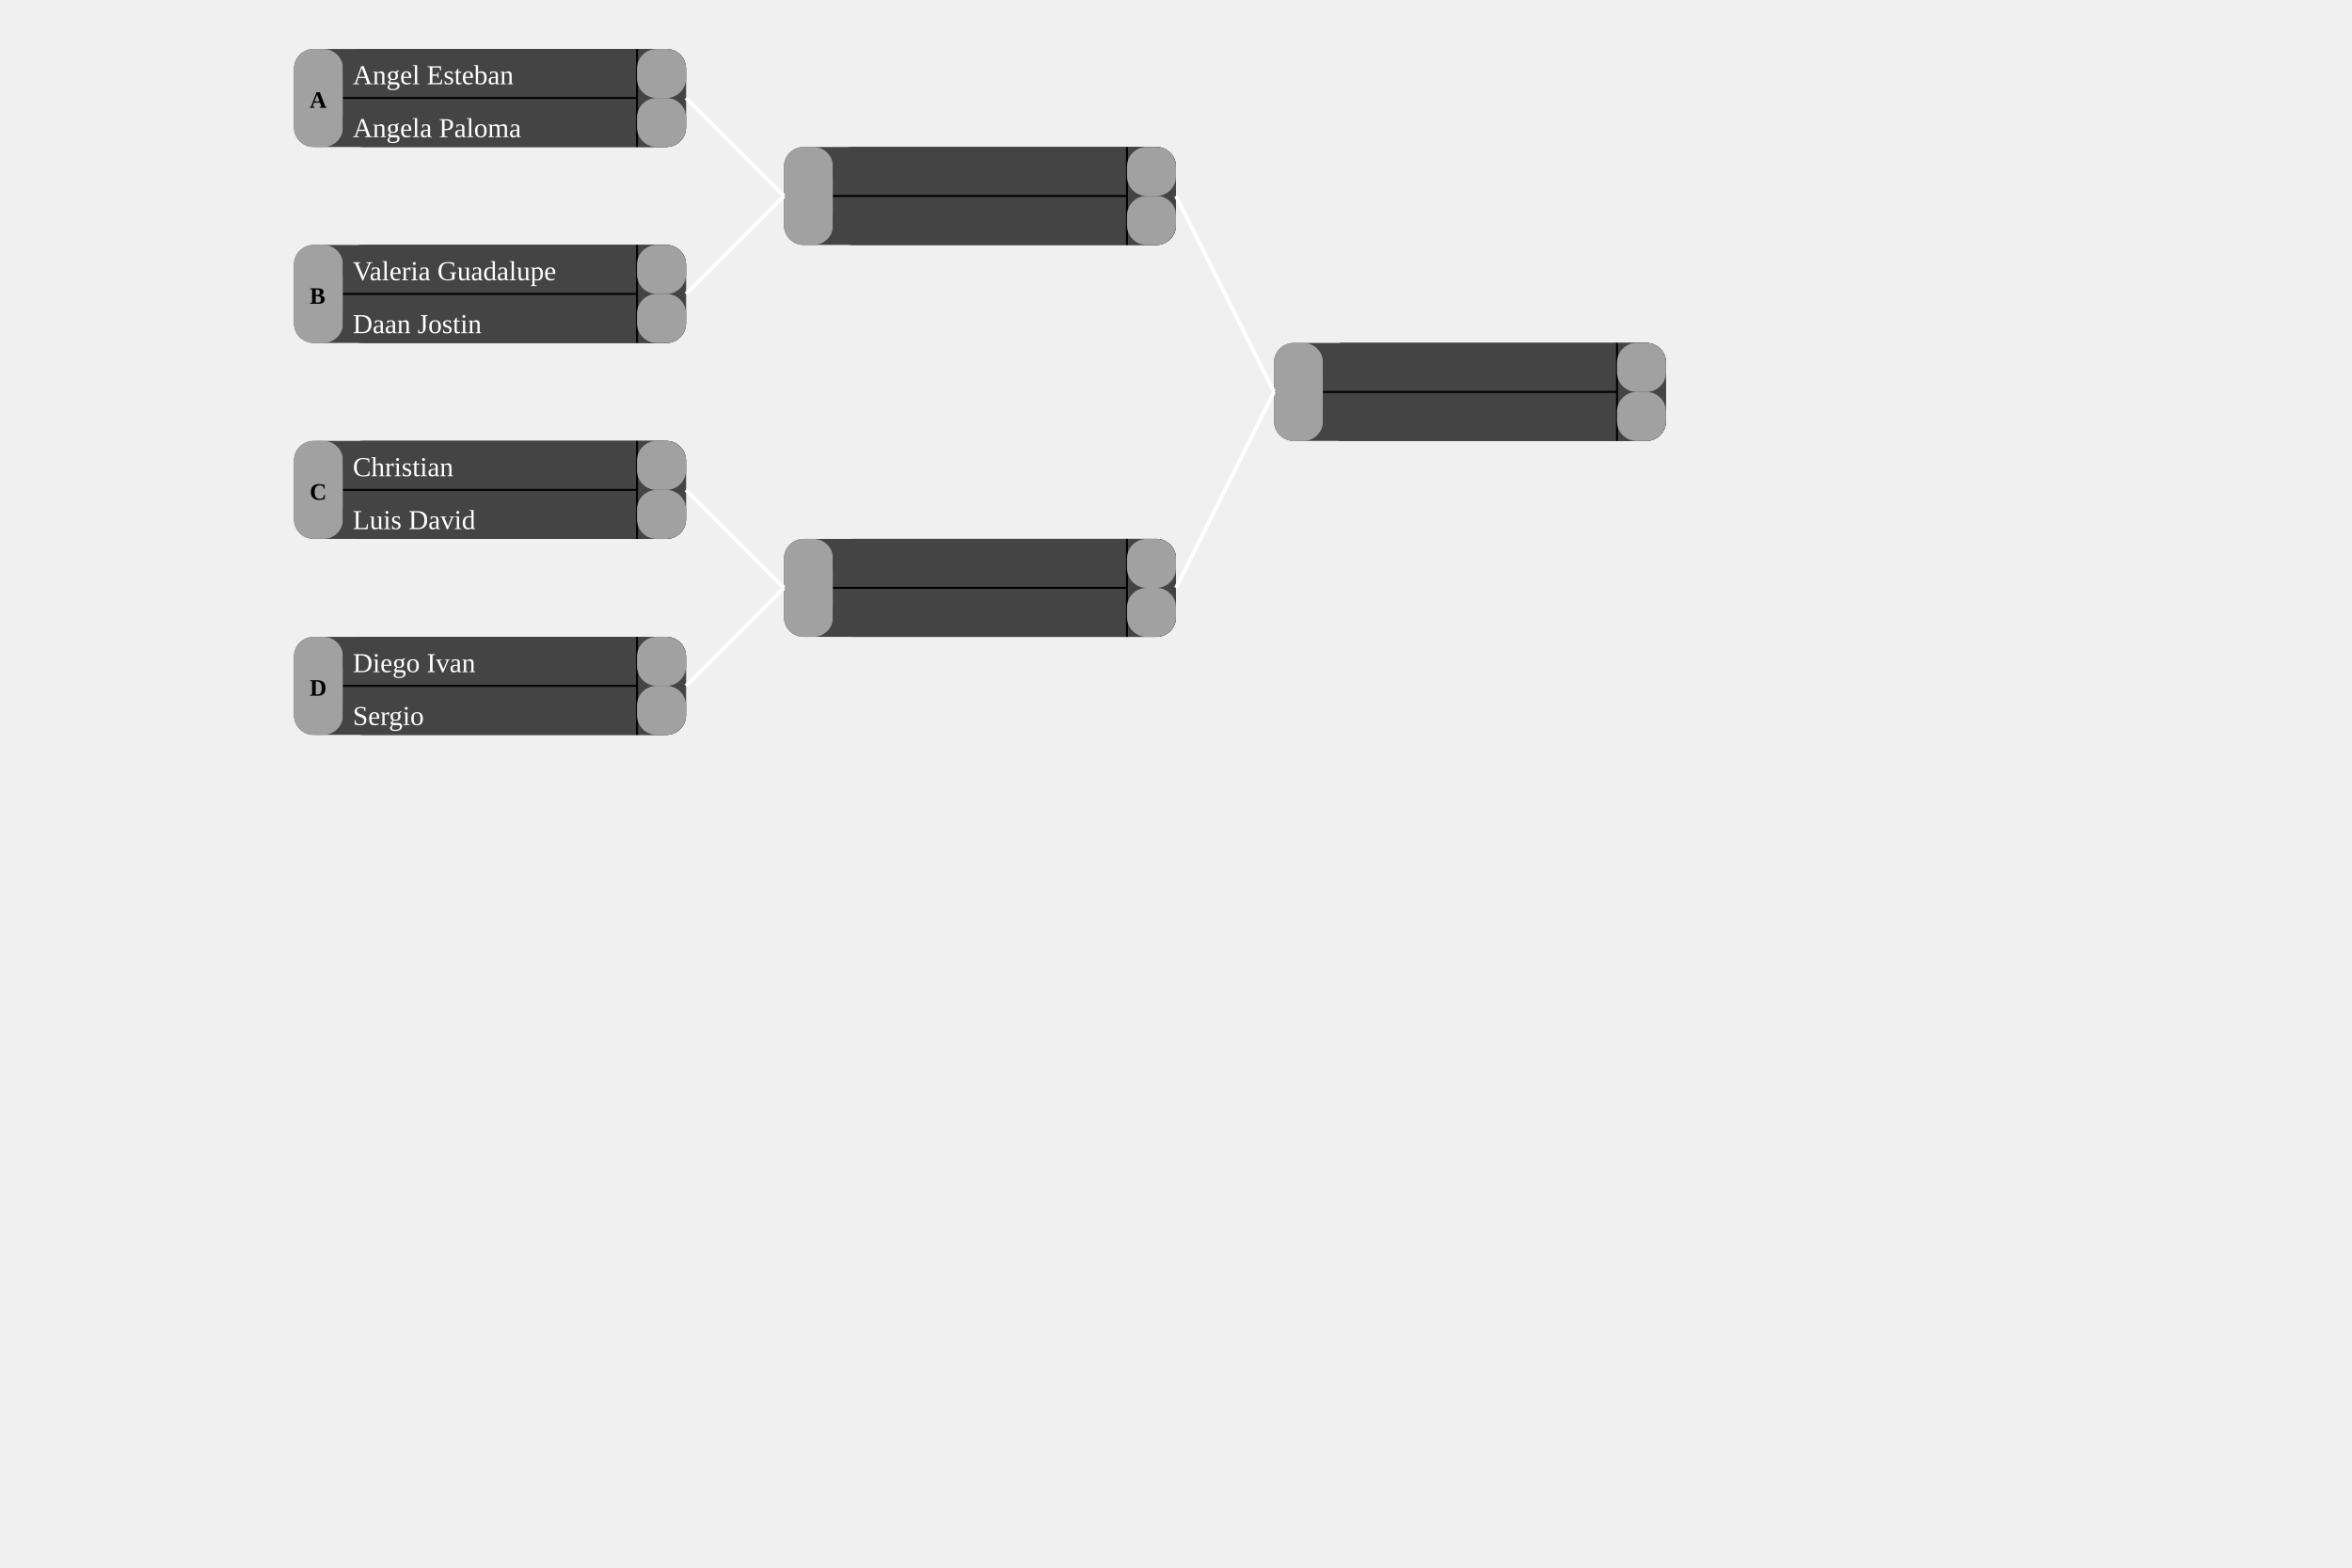
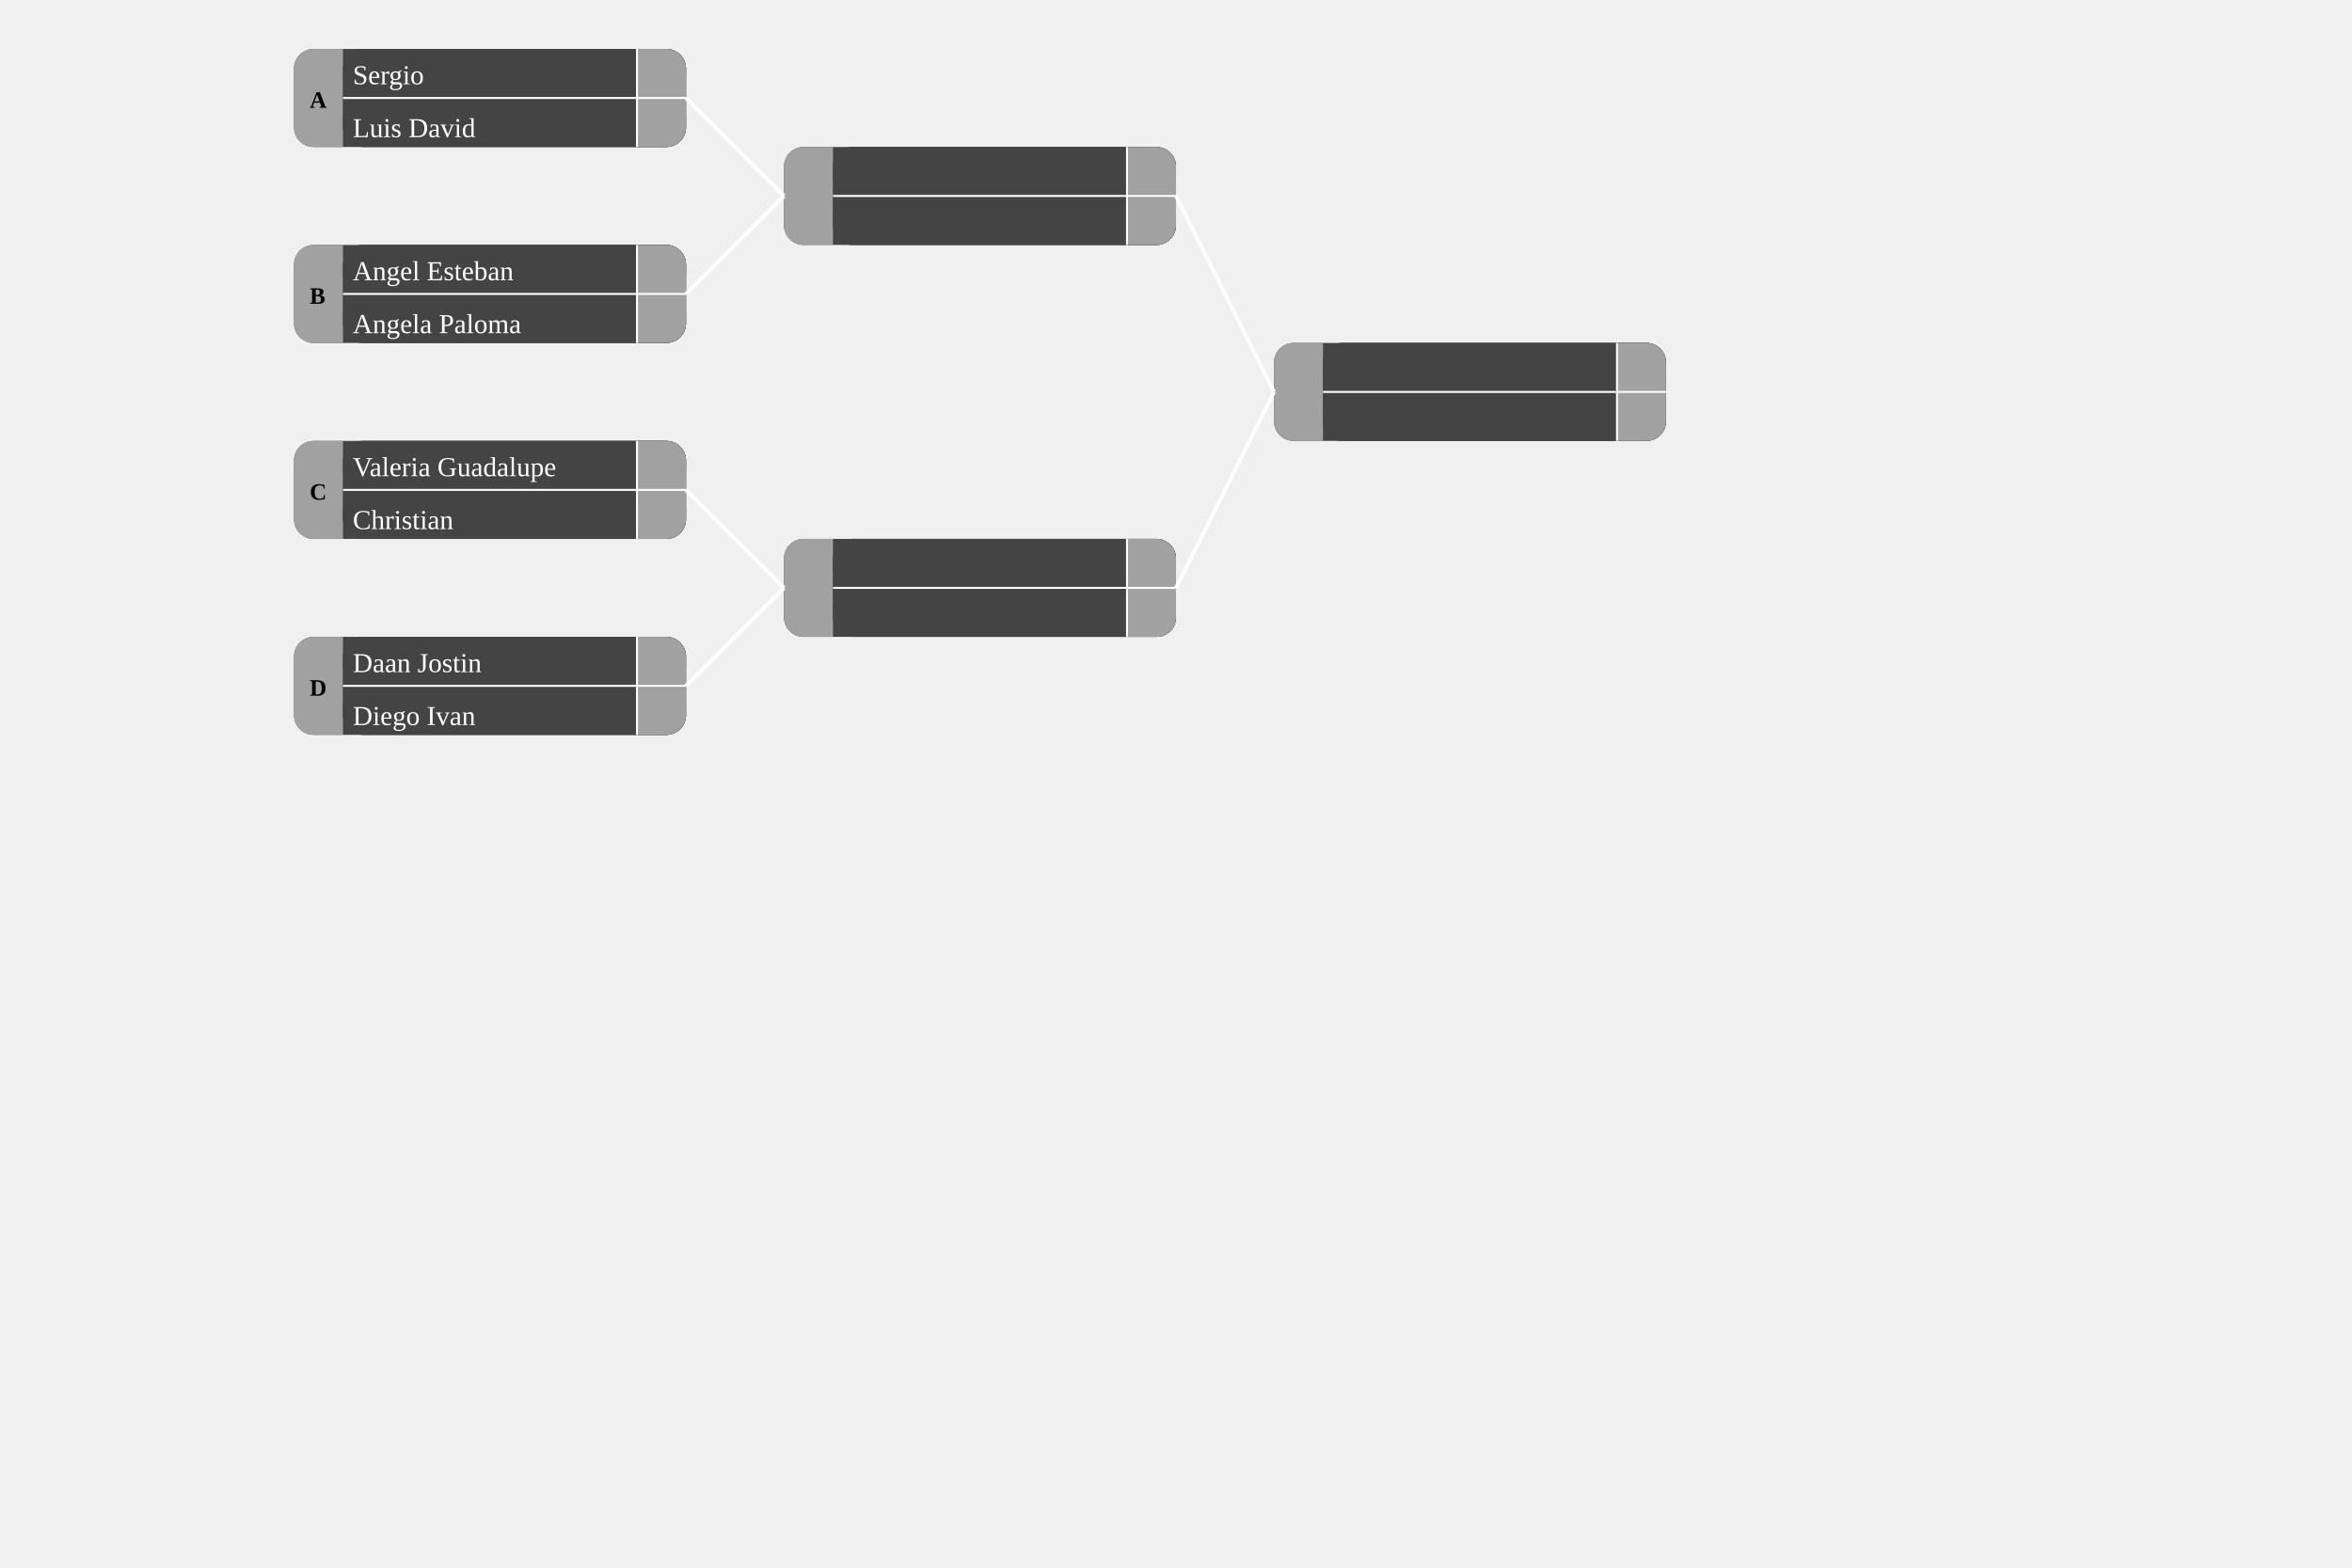
<svg xmlns="http://www.w3.org/2000/svg" baseProfile="full" height="800" id="svg_enfrentamientos" version="1.1" width="1200">
  <defs />
  <g id="g__enfrentamientos">
    <g id="match__A">
      <rect class="fondo_matchup" fill="#444444" height="50px" rx="10" ry="10" width="200px" x="150.0" y="25.0" />
-       <rect class="matchup__id__container" fill="#a1a1a1" height="50px" rx="10" ry="10" width="25px" x="150.0" y="25.0" />
+       <path class="matchup__id__container" d="M 160.0,25.0 h 15 v 50 h -15 a 10,10 0 0 1 -10,-10 v -30 a 10,10 0 0 1 10,-10 Z" fill="#a1a1a1" />
      <text class="matchup__id" font-weight="700" x="158.0" y="55.0">A</text>
      <rect class="players__container" fill="#444444" height="50px" rx="10" ry="10" width="175px" x="175.0" y="25.0" />
      <g class="matchup__player">
        <rect fill="#444444" height="25px" rx="10" ry="10" width="175px" x="175.0" y="25.0" />
-         <text class="matchup__player1" fill="white" font-size="14px" x="180.0" y="43.0">Angel Esteban</text>
+         <text class="matchup__player1" fill="white" font-size="14px" x="180.0" y="43.0">Sergio</text>
      </g>
      <g class="matchup__player">
        <rect fill="#444444" height="25px" rx="10" ry="10" width="175px" x="175.0" y="50.0" />
-         <text class="matchup__player2" fill="white" font-size="14px" x="180.0" y="70.0">Angela Paloma</text>
+         <text class="matchup__player2" fill="white" font-size="14px" x="180.0" y="70.0">Luis David</text>
      </g>
-       <line class="divisor_line" stroke="black" stroke-width="1" x1="175.0" x2="325.0" y1="50.0" y2="50.0" />
-       <line class="divisor_line_2" stroke="black" stroke-width="1" x1="325.0" x2="325.0" y1="25.0" y2="75.0" />
-       <rect class="match__puntaje__player1" fill="#a1a1a1" height="25px" rx="10" ry="10" width="25px" x="325.0" y="25.0" />
-       <rect class="match__puntaje__player2" fill="#a1a1a1" height="25px" rx="10" ry="10" width="25px" x="325.0" y="50.0" />
+       <path class="match__puntaje__player1" d="M 325.0,25.0 h 15 a 10,10 0 0 1 10,10 v 15 h -25 v -25 Z" fill="#a1a1a1" />
+       <text class="match__puntaje__player1__text" fill="black" font-size="14px" font-weight="700" x="330.0" y="42.0" />
+       <path class="match__puntaje__player2" d="M 325.0,50.0 h 25 v 15 a 10,10 0 0 1 -10,10 h -15 v -25 Z" fill="#a1a1a1" />
+       <text class="match__puntaje__player2__text" fill="black" font-size="14px" font-weight="700" x="330.0" y="67.0" />
+       <line class="divisor_line" stroke="white" stroke-width="1" x1="175.0" x2="350.0" y1="50.0" y2="50.0" />
+       <line class="divisor_line_2" stroke="white" stroke-width="1" x1="325.0" x2="325.0" y1="25.0" y2="75.0" />
    </g>
    <g id="match__B">
      <rect class="fondo_matchup" fill="#444444" height="50px" rx="10" ry="10" width="200px" x="150.0" y="125.0" />
-       <rect class="matchup__id__container" fill="#a1a1a1" height="50px" rx="10" ry="10" width="25px" x="150.0" y="125.0" />
+       <path class="matchup__id__container" d="M 160.0,125.0 h 15 v 50 h -15 a 10,10 0 0 1 -10,-10 v -30 a 10,10 0 0 1 10,-10 Z" fill="#a1a1a1" />
      <text class="matchup__id" font-weight="700" x="158.0" y="155.0">B</text>
      <rect class="players__container" fill="#444444" height="50px" rx="10" ry="10" width="175px" x="175.0" y="125.0" />
      <g class="matchup__player">
        <rect fill="#444444" height="25px" rx="10" ry="10" width="175px" x="175.0" y="125.0" />
-         <text class="matchup__player1" fill="white" font-size="14px" x="180.0" y="143.0">Valeria Guadalupe</text>
+         <text class="matchup__player1" fill="white" font-size="14px" x="180.0" y="143.0">Angel Esteban</text>
      </g>
      <g class="matchup__player">
        <rect fill="#444444" height="25px" rx="10" ry="10" width="175px" x="175.0" y="150.0" />
-         <text class="matchup__player2" fill="white" font-size="14px" x="180.0" y="170.0">Daan Jostin</text>
+         <text class="matchup__player2" fill="white" font-size="14px" x="180.0" y="170.0">Angela Paloma</text>
      </g>
-       <line class="divisor_line" stroke="black" stroke-width="1" x1="175.0" x2="325.0" y1="150.0" y2="150.0" />
-       <line class="divisor_line_2" stroke="black" stroke-width="1" x1="325.0" x2="325.0" y1="125.0" y2="175.0" />
-       <rect class="match__puntaje__player1" fill="#a1a1a1" height="25px" rx="10" ry="10" width="25px" x="325.0" y="125.0" />
-       <rect class="match__puntaje__player2" fill="#a1a1a1" height="25px" rx="10" ry="10" width="25px" x="325.0" y="150.0" />
+       <path class="match__puntaje__player1" d="M 325.0,125.0 h 15 a 10,10 0 0 1 10,10 v 15 h -25 v -25 Z" fill="#a1a1a1" />
+       <text class="match__puntaje__player1__text" fill="black" font-size="14px" font-weight="700" x="330.0" y="142.0" />
+       <path class="match__puntaje__player2" d="M 325.0,150.0 h 25 v 15 a 10,10 0 0 1 -10,10 h -15 v -25 Z" fill="#a1a1a1" />
+       <text class="match__puntaje__player2__text" fill="black" font-size="14px" font-weight="700" x="330.0" y="167.0" />
+       <line class="divisor_line" stroke="white" stroke-width="1" x1="175.0" x2="350.0" y1="150.0" y2="150.0" />
+       <line class="divisor_line_2" stroke="white" stroke-width="1" x1="325.0" x2="325.0" y1="125.0" y2="175.0" />
    </g>
    <g id="match__C">
      <rect class="fondo_matchup" fill="#444444" height="50px" rx="10" ry="10" width="200px" x="150.0" y="225.0" />
-       <rect class="matchup__id__container" fill="#a1a1a1" height="50px" rx="10" ry="10" width="25px" x="150.0" y="225.0" />
+       <path class="matchup__id__container" d="M 160.0,225.0 h 15 v 50 h -15 a 10,10 0 0 1 -10,-10 v -30 a 10,10 0 0 1 10,-10 Z" fill="#a1a1a1" />
      <text class="matchup__id" font-weight="700" x="158.0" y="255.0">C</text>
      <rect class="players__container" fill="#444444" height="50px" rx="10" ry="10" width="175px" x="175.0" y="225.0" />
      <g class="matchup__player">
        <rect fill="#444444" height="25px" rx="10" ry="10" width="175px" x="175.0" y="225.0" />
-         <text class="matchup__player1" fill="white" font-size="14px" x="180.0" y="243.0">Christian</text>
+         <text class="matchup__player1" fill="white" font-size="14px" x="180.0" y="243.0">Valeria Guadalupe</text>
      </g>
      <g class="matchup__player">
        <rect fill="#444444" height="25px" rx="10" ry="10" width="175px" x="175.0" y="250.0" />
-         <text class="matchup__player2" fill="white" font-size="14px" x="180.0" y="270.0">Luis David</text>
+         <text class="matchup__player2" fill="white" font-size="14px" x="180.0" y="270.0">Christian</text>
      </g>
-       <line class="divisor_line" stroke="black" stroke-width="1" x1="175.0" x2="325.0" y1="250.0" y2="250.0" />
-       <line class="divisor_line_2" stroke="black" stroke-width="1" x1="325.0" x2="325.0" y1="225.0" y2="275.0" />
-       <rect class="match__puntaje__player1" fill="#a1a1a1" height="25px" rx="10" ry="10" width="25px" x="325.0" y="225.0" />
-       <rect class="match__puntaje__player2" fill="#a1a1a1" height="25px" rx="10" ry="10" width="25px" x="325.0" y="250.0" />
+       <path class="match__puntaje__player1" d="M 325.0,225.0 h 15 a 10,10 0 0 1 10,10 v 15 h -25 v -25 Z" fill="#a1a1a1" />
+       <text class="match__puntaje__player1__text" fill="black" font-size="14px" font-weight="700" x="330.0" y="242.0" />
+       <path class="match__puntaje__player2" d="M 325.0,250.0 h 25 v 15 a 10,10 0 0 1 -10,10 h -15 v -25 Z" fill="#a1a1a1" />
+       <text class="match__puntaje__player2__text" fill="black" font-size="14px" font-weight="700" x="330.0" y="267.0" />
+       <line class="divisor_line" stroke="white" stroke-width="1" x1="175.0" x2="350.0" y1="250.0" y2="250.0" />
+       <line class="divisor_line_2" stroke="white" stroke-width="1" x1="325.0" x2="325.0" y1="225.0" y2="275.0" />
    </g>
    <g id="match__D">
      <rect class="fondo_matchup" fill="#444444" height="50px" rx="10" ry="10" width="200px" x="150.0" y="325.0" />
-       <rect class="matchup__id__container" fill="#a1a1a1" height="50px" rx="10" ry="10" width="25px" x="150.0" y="325.0" />
+       <path class="matchup__id__container" d="M 160.0,325.0 h 15 v 50 h -15 a 10,10 0 0 1 -10,-10 v -30 a 10,10 0 0 1 10,-10 Z" fill="#a1a1a1" />
      <text class="matchup__id" font-weight="700" x="158.0" y="355.0">D</text>
      <rect class="players__container" fill="#444444" height="50px" rx="10" ry="10" width="175px" x="175.0" y="325.0" />
      <g class="matchup__player">
        <rect fill="#444444" height="25px" rx="10" ry="10" width="175px" x="175.0" y="325.0" />
-         <text class="matchup__player1" fill="white" font-size="14px" x="180.0" y="343.0">Diego Ivan</text>
+         <text class="matchup__player1" fill="white" font-size="14px" x="180.0" y="343.0">Daan Jostin</text>
      </g>
      <g class="matchup__player">
        <rect fill="#444444" height="25px" rx="10" ry="10" width="175px" x="175.0" y="350.0" />
-         <text class="matchup__player2" fill="white" font-size="14px" x="180.0" y="370.0">Sergio</text>
+         <text class="matchup__player2" fill="white" font-size="14px" x="180.0" y="370.0">Diego Ivan</text>
      </g>
-       <line class="divisor_line" stroke="black" stroke-width="1" x1="175.0" x2="325.0" y1="350.0" y2="350.0" />
-       <line class="divisor_line_2" stroke="black" stroke-width="1" x1="325.0" x2="325.0" y1="325.0" y2="375.0" />
-       <rect class="match__puntaje__player1" fill="#a1a1a1" height="25px" rx="10" ry="10" width="25px" x="325.0" y="325.0" />
-       <rect class="match__puntaje__player2" fill="#a1a1a1" height="25px" rx="10" ry="10" width="25px" x="325.0" y="350.0" />
+       <path class="match__puntaje__player1" d="M 325.0,325.0 h 15 a 10,10 0 0 1 10,10 v 15 h -25 v -25 Z" fill="#a1a1a1" />
+       <text class="match__puntaje__player1__text" fill="black" font-size="14px" font-weight="700" x="330.0" y="342.0" />
+       <path class="match__puntaje__player2" d="M 325.0,350.0 h 25 v 15 a 10,10 0 0 1 -10,10 h -15 v -25 Z" fill="#a1a1a1" />
+       <text class="match__puntaje__player2__text" fill="black" font-size="14px" font-weight="700" x="330.0" y="367.0" />
+       <line class="divisor_line" stroke="white" stroke-width="1" x1="175.0" x2="350.0" y1="350.0" y2="350.0" />
+       <line class="divisor_line_2" stroke="white" stroke-width="1" x1="325.0" x2="325.0" y1="325.0" y2="375.0" />
    </g>
    <g id="match__">
      <rect class="fondo_matchup" fill="#444444" height="50px" rx="10" ry="10" width="200px" x="400.0" y="75.0" />
-       <rect class="matchup__id__container" fill="#a1a1a1" height="50px" rx="10" ry="10" width="25px" x="400.0" y="75.0" />
+       <path class="matchup__id__container" d="M 410.0,75.0 h 15 v 50 h -15 a 10,10 0 0 1 -10,-10 v -30 a 10,10 0 0 1 10,-10 Z" fill="#a1a1a1" />
      <text class="matchup__id" font-weight="700" x="408.0" y="105.0" />
      <rect class="players__container" fill="#444444" height="50px" rx="10" ry="10" width="175px" x="425.0" y="75.0" />
      <g class="matchup__player__blank">
        <rect fill="#444444" height="25px" rx="10" ry="10" width="175px" x="425.0" y="75.0" />
        <text class="matchup__player1" fill="white" font-size="14px" x="430.0" y="93.0" />
      </g>
      <g class="matchup__player__blank">
        <rect fill="#444444" height="25px" rx="10" ry="10" width="175px" x="425.0" y="100.0" />
        <text class="matchup__player2" fill="white" font-size="14px" x="430.0" y="120.0" />
      </g>
-       <line class="divisor_line" stroke="black" stroke-width="1" x1="425.0" x2="575.0" y1="100.0" y2="100.0" />
-       <line class="divisor_line_2" stroke="black" stroke-width="1" x1="575.0" x2="575.0" y1="75.0" y2="125.0" />
-       <rect class="match__puntaje__player1" fill="#a1a1a1" height="25px" rx="10" ry="10" width="25px" x="575.0" y="75.0" />
-       <rect class="match__puntaje__player2" fill="#a1a1a1" height="25px" rx="10" ry="10" width="25px" x="575.0" y="100.0" />
+       <path class="match__puntaje__player1" d="M 575.0,75.0 h 15 a 10,10 0 0 1 10,10 v 15 h -25 v -25 Z" fill="#a1a1a1" />
+       <text class="match__puntaje__player1__text" fill="black" font-size="14px" font-weight="700" x="580.0" y="92.0" />
+       <path class="match__puntaje__player2" d="M 575.0,100.0 h 25 v 15 a 10,10 0 0 1 -10,10 h -15 v -25 Z" fill="#a1a1a1" />
+       <text class="match__puntaje__player2__text" fill="black" font-size="14px" font-weight="700" x="580.0" y="117.0" />
+       <line class="divisor_line" stroke="white" stroke-width="1" x1="425.0" x2="600.0" y1="100.0" y2="100.0" />
+       <line class="divisor_line_2" stroke="white" stroke-width="1" x1="575.0" x2="575.0" y1="75.0" y2="125.0" />
    </g>
    <g id="match__">
      <rect class="fondo_matchup" fill="#444444" height="50px" rx="10" ry="10" width="200px" x="400.0" y="275.0" />
-       <rect class="matchup__id__container" fill="#a1a1a1" height="50px" rx="10" ry="10" width="25px" x="400.0" y="275.0" />
+       <path class="matchup__id__container" d="M 410.0,275.0 h 15 v 50 h -15 a 10,10 0 0 1 -10,-10 v -30 a 10,10 0 0 1 10,-10 Z" fill="#a1a1a1" />
      <text class="matchup__id" font-weight="700" x="408.0" y="305.0" />
      <rect class="players__container" fill="#444444" height="50px" rx="10" ry="10" width="175px" x="425.0" y="275.0" />
      <g class="matchup__player__blank">
        <rect fill="#444444" height="25px" rx="10" ry="10" width="175px" x="425.0" y="275.0" />
        <text class="matchup__player1" fill="white" font-size="14px" x="430.0" y="293.0" />
      </g>
      <g class="matchup__player__blank">
        <rect fill="#444444" height="25px" rx="10" ry="10" width="175px" x="425.0" y="300.0" />
        <text class="matchup__player2" fill="white" font-size="14px" x="430.0" y="320.0" />
      </g>
-       <line class="divisor_line" stroke="black" stroke-width="1" x1="425.0" x2="575.0" y1="300.0" y2="300.0" />
-       <line class="divisor_line_2" stroke="black" stroke-width="1" x1="575.0" x2="575.0" y1="275.0" y2="325.0" />
-       <rect class="match__puntaje__player1" fill="#a1a1a1" height="25px" rx="10" ry="10" width="25px" x="575.0" y="275.0" />
-       <rect class="match__puntaje__player2" fill="#a1a1a1" height="25px" rx="10" ry="10" width="25px" x="575.0" y="300.0" />
+       <path class="match__puntaje__player1" d="M 575.0,275.0 h 15 a 10,10 0 0 1 10,10 v 15 h -25 v -25 Z" fill="#a1a1a1" />
+       <text class="match__puntaje__player1__text" fill="black" font-size="14px" font-weight="700" x="580.0" y="292.0" />
+       <path class="match__puntaje__player2" d="M 575.0,300.0 h 25 v 15 a 10,10 0 0 1 -10,10 h -15 v -25 Z" fill="#a1a1a1" />
+       <text class="match__puntaje__player2__text" fill="black" font-size="14px" font-weight="700" x="580.0" y="317.0" />
+       <line class="divisor_line" stroke="white" stroke-width="1" x1="425.0" x2="600.0" y1="300.0" y2="300.0" />
+       <line class="divisor_line_2" stroke="white" stroke-width="1" x1="575.0" x2="575.0" y1="275.0" y2="325.0" />
    </g>
    <g id="match__">
      <rect class="fondo_matchup" fill="#444444" height="50px" rx="10" ry="10" width="200px" x="650.0" y="175.0" />
-       <rect class="matchup__id__container" fill="#a1a1a1" height="50px" rx="10" ry="10" width="25px" x="650.0" y="175.0" />
+       <path class="matchup__id__container" d="M 660.0,175.0 h 15 v 50 h -15 a 10,10 0 0 1 -10,-10 v -30 a 10,10 0 0 1 10,-10 Z" fill="#a1a1a1" />
      <text class="matchup__id" font-weight="700" x="658.0" y="205.0" />
      <rect class="players__container" fill="#444444" height="50px" rx="10" ry="10" width="175px" x="675.0" y="175.0" />
      <g class="matchup__player__blank">
        <rect fill="#444444" height="25px" rx="10" ry="10" width="175px" x="675.0" y="175.0" />
        <text class="matchup__player1" fill="white" font-size="14px" x="680.0" y="193.0" />
      </g>
      <g class="matchup__player__blank">
        <rect fill="#444444" height="25px" rx="10" ry="10" width="175px" x="675.0" y="200.0" />
        <text class="matchup__player2" fill="white" font-size="14px" x="680.0" y="220.0" />
      </g>
-       <line class="divisor_line" stroke="black" stroke-width="1" x1="675.0" x2="825.0" y1="200.0" y2="200.0" />
-       <line class="divisor_line_2" stroke="black" stroke-width="1" x1="825.0" x2="825.0" y1="175.0" y2="225.0" />
-       <rect class="match__puntaje__player1" fill="#a1a1a1" height="25px" rx="10" ry="10" width="25px" x="825.0" y="175.0" />
-       <rect class="match__puntaje__player2" fill="#a1a1a1" height="25px" rx="10" ry="10" width="25px" x="825.0" y="200.0" />
+       <path class="match__puntaje__player1" d="M 825.0,175.0 h 15 a 10,10 0 0 1 10,10 v 15 h -25 v -25 Z" fill="#a1a1a1" />
+       <text class="match__puntaje__player1__text" fill="black" font-size="14px" font-weight="700" x="830.0" y="192.0" />
+       <path class="match__puntaje__player2" d="M 825.0,200.0 h 25 v 15 a 10,10 0 0 1 -10,10 h -15 v -25 Z" fill="#a1a1a1" />
+       <text class="match__puntaje__player2__text" fill="black" font-size="14px" font-weight="700" x="830.0" y="217.0" />
+       <line class="divisor_line" stroke="white" stroke-width="1" x1="675.0" x2="850.0" y1="200.0" y2="200.0" />
+       <line class="divisor_line_2" stroke="white" stroke-width="1" x1="825.0" x2="825.0" y1="175.0" y2="225.0" />
    </g>
  </g>
  <g id="g__conectores">
    <polyline fill="none" points="350.0,50.0 400.0,100.0" stroke="white" stroke-width="2" />
    <polyline fill="none" points="350.0,150.0 400.0,100.0" stroke="white" stroke-width="2" />
    <polyline fill="none" points="350.0,250.0 400.0,300.0" stroke="white" stroke-width="2" />
    <polyline fill="none" points="350.0,350.0 400.0,300.0" stroke="white" stroke-width="2" />
    <polyline fill="none" points="600.0,100.0 650.0,200.0" stroke="white" stroke-width="2" />
    <polyline fill="none" points="600.0,300.0 650.0,200.0" stroke="white" stroke-width="2" />
  </g>
</svg>
